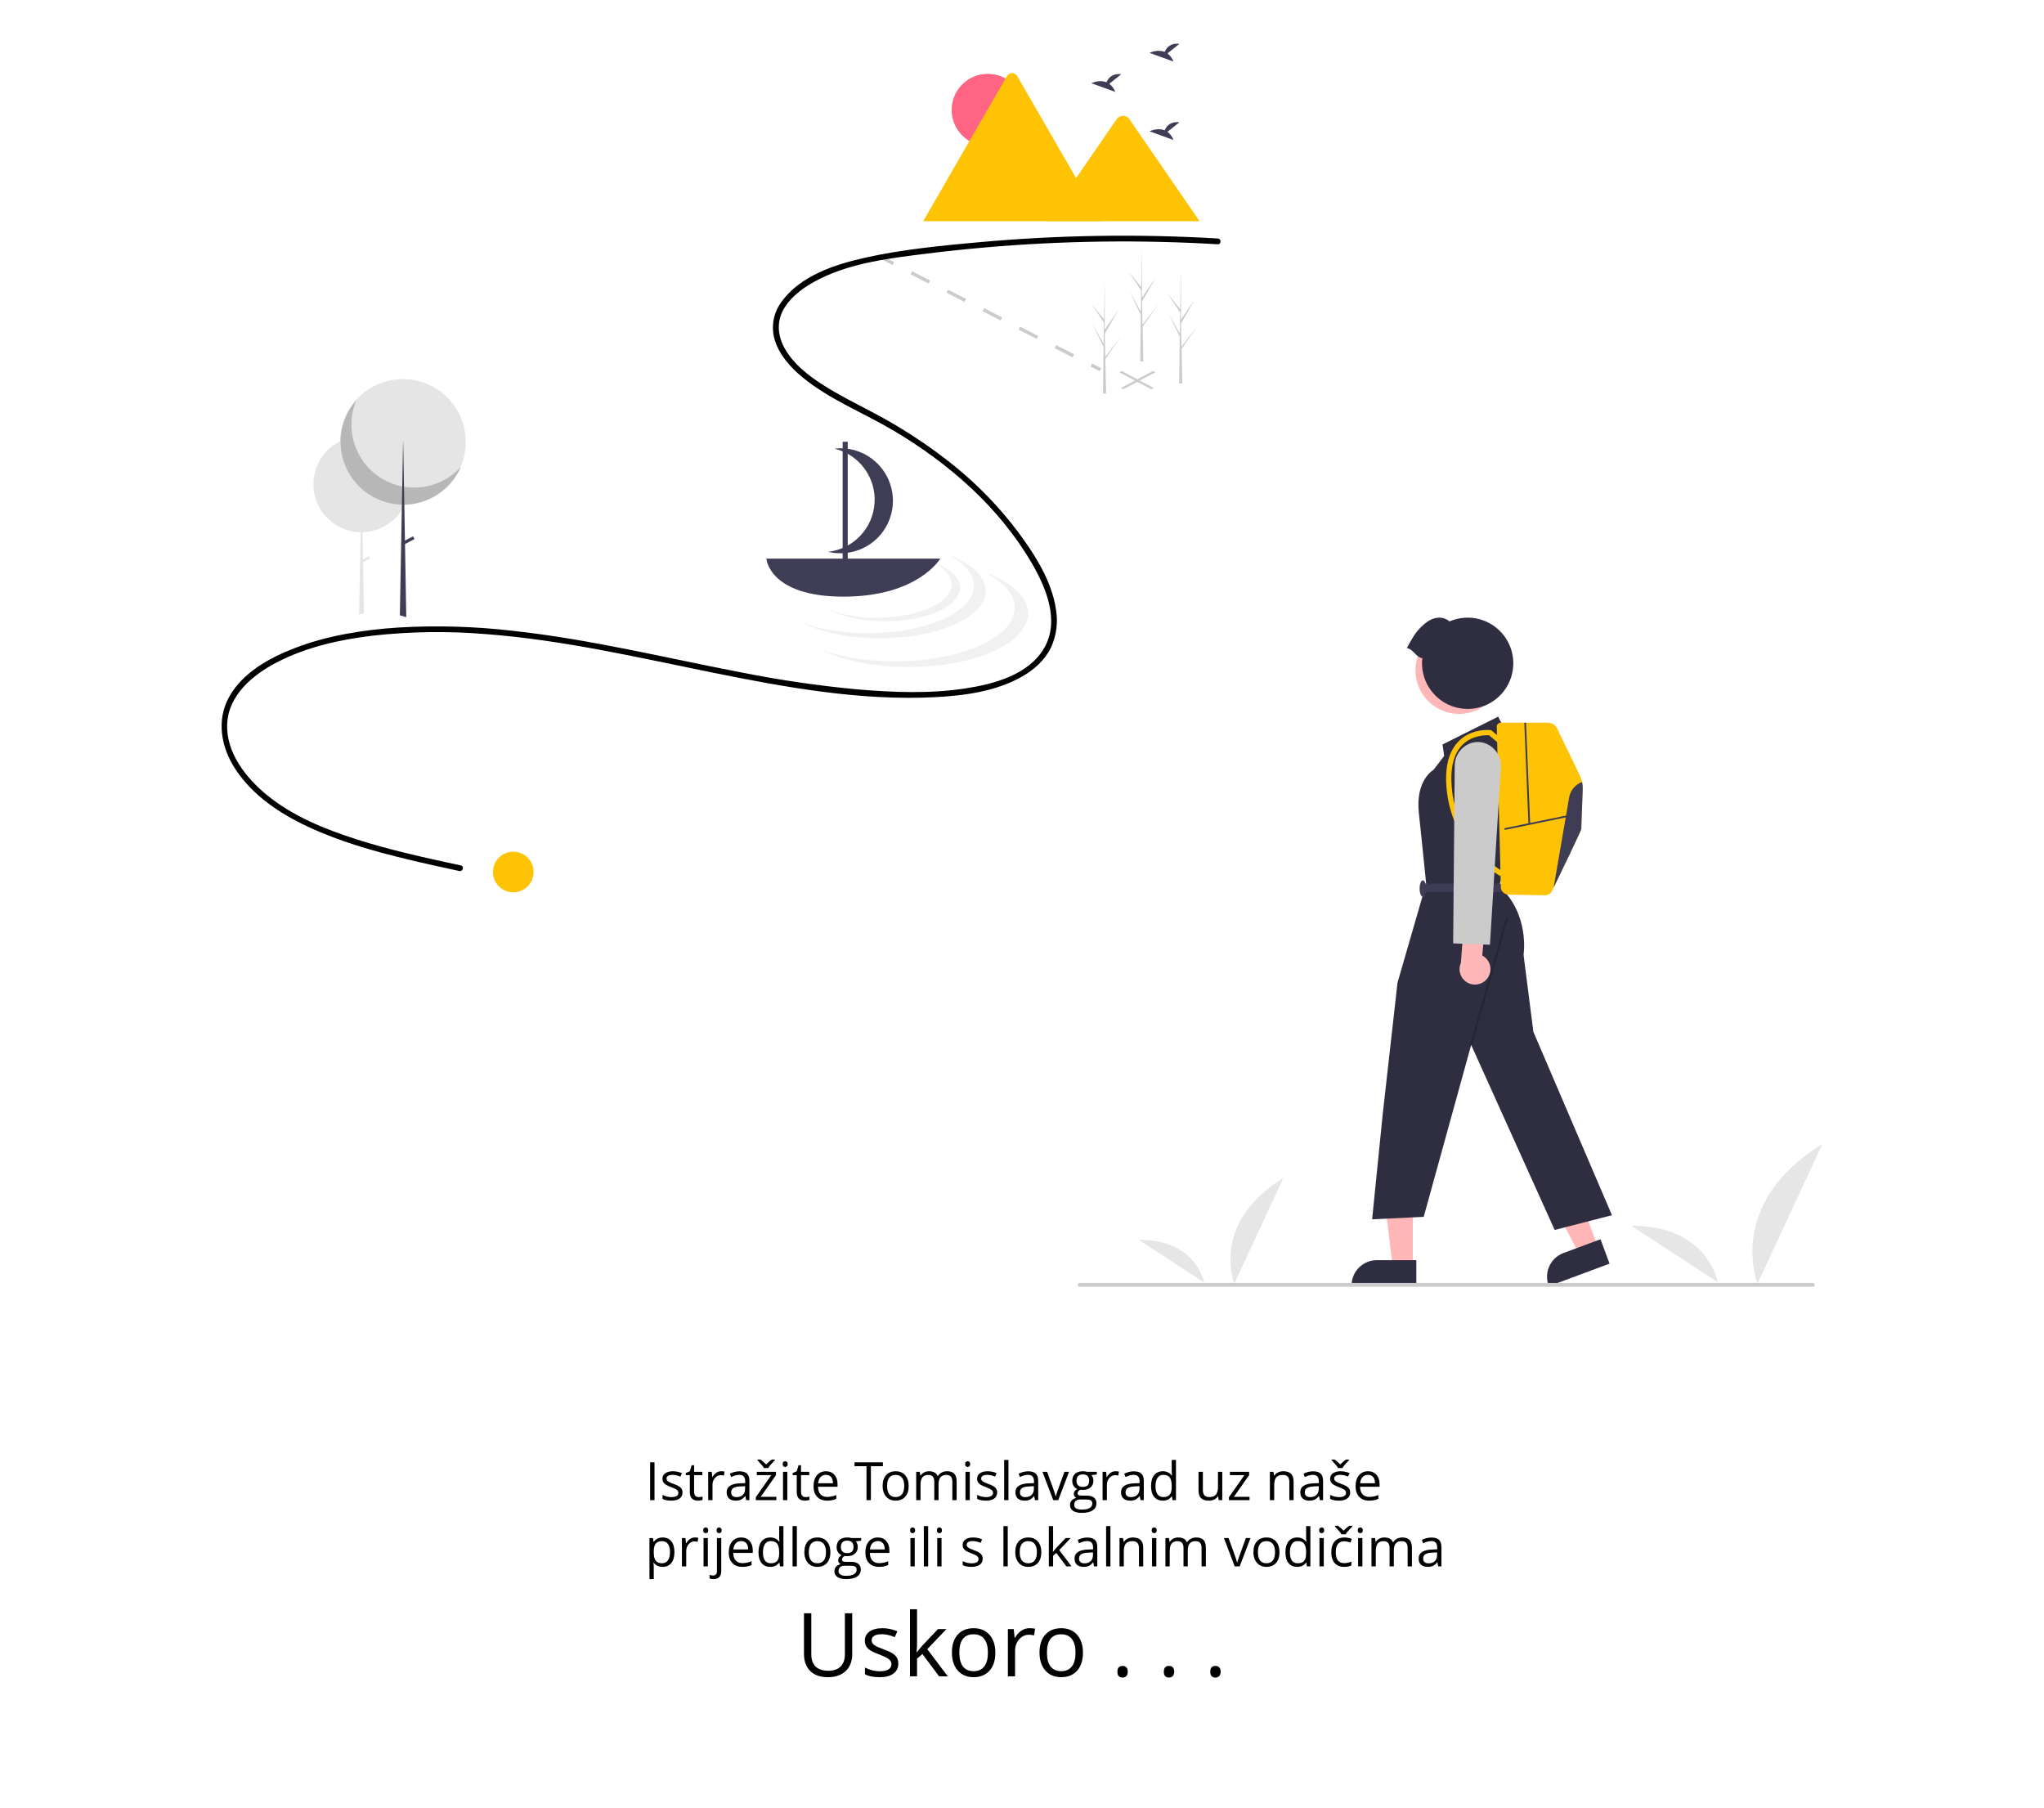
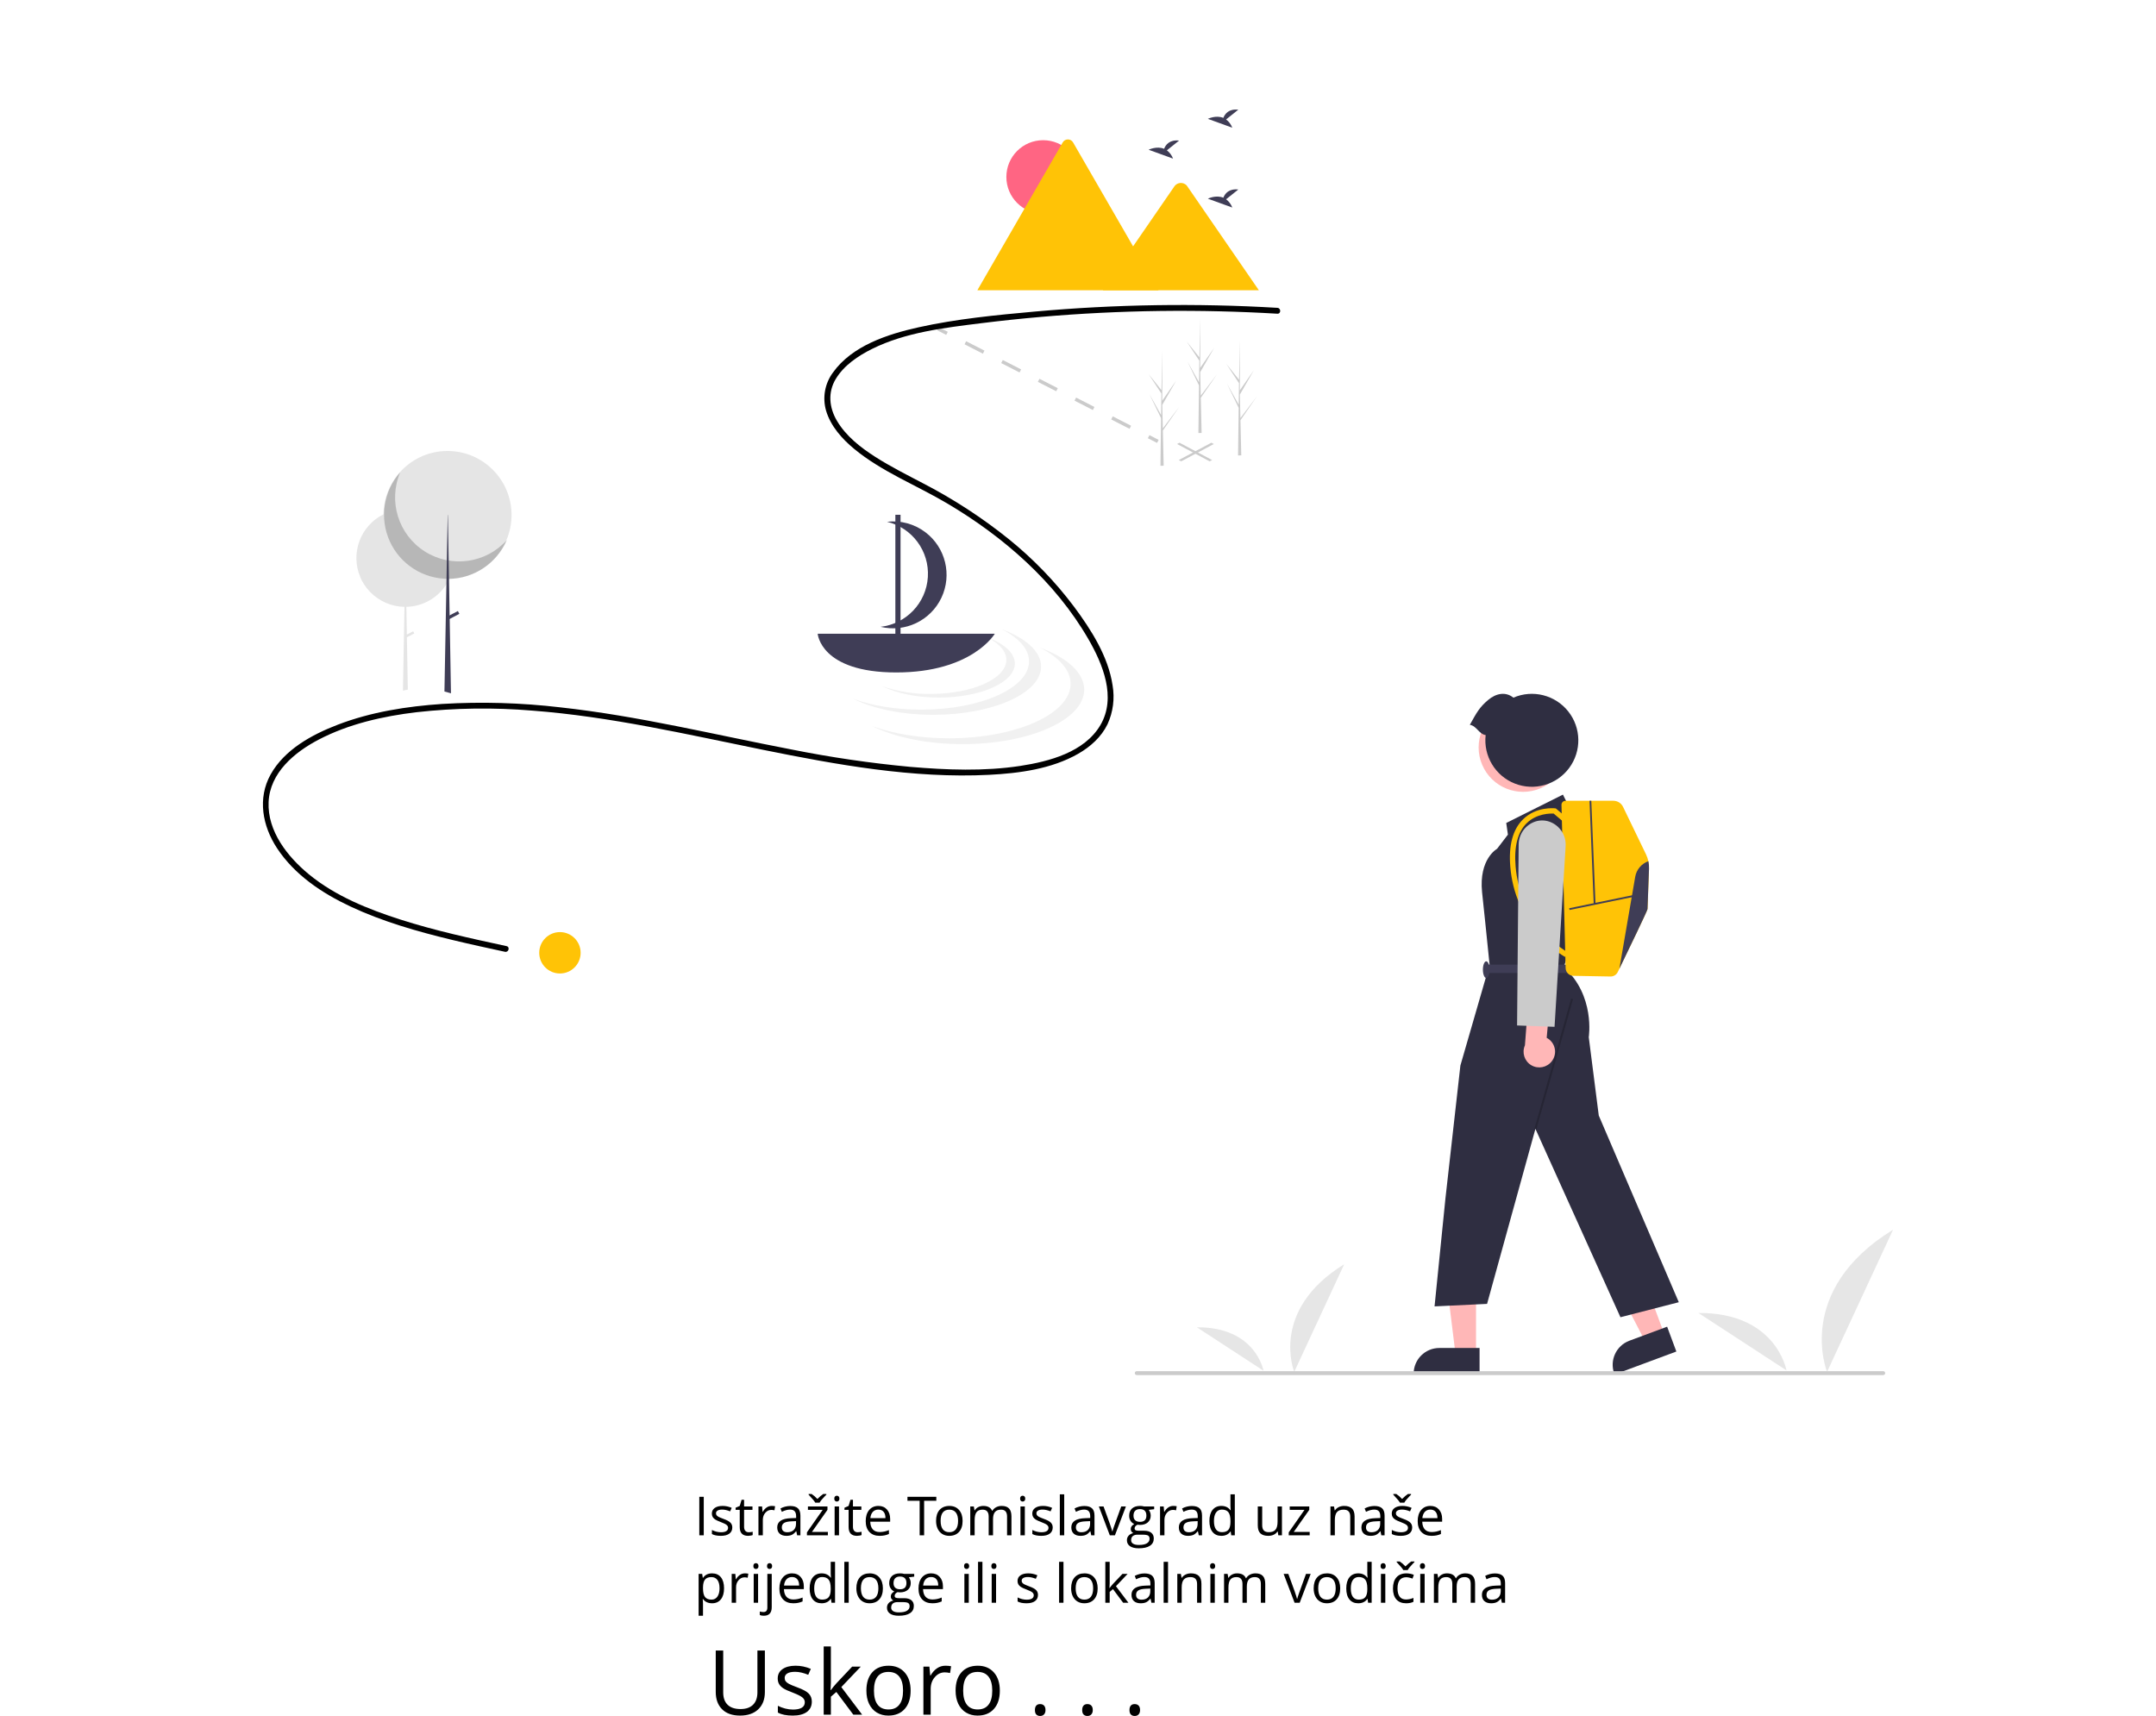
- <svg xmlns="http://www.w3.org/2000/svg" data-name="Layer 1" width="950" height="840" viewBox="0 0 950 840" version="1.1" id="svg98">
+ <svg xmlns="http://www.w3.org/2000/svg" data-name="Layer 1" width="984" height="783.071" viewBox="0 0 984 783.07" version="1.1" id="svg98">
  <defs id="defs102" />
-   <g id="g26159" transform="matrix(1.444134,0,0,1.444134,103,20.31892)">
+   <g id="g26159" transform="matrix(1.444134,0,0,1.444134,120,50)">
    <path id="efdf5e1f-6b90-40c1-9274-afa2b16f39be-215" data-name="Path 482" d="m 325.93,398.983 c 0,0 -7.897,-19.437 15.793,-34.015 z" fill="#e6e6e6" style="stroke-width:0.619" />
    <path id="af7fe47f-56e6-4bb6-aa0f-d6efaf86a160-216" data-name="Path 483" d="m 316.219,398.629 c 0,0 -2.409,-13.854 -21.053,-13.735 z" fill="#e6e6e6" style="stroke-width:0.619" />
    <path id="a08d42bc-6ae2-46d7-9736-aba59e52cc48-217" data-name="Path 482" d="m 494.324,398.983 c 0,0 -10.432,-25.679 20.864,-44.938 z" fill="#e6e6e6" style="stroke-width:0.619" />
    <path id="bafd7749-4c33-42a1-9524-e744b9f16454-218" data-name="Path 483" d="m 481.494,398.515 c 0,0 -3.182,-18.303 -27.813,-18.146" fill="#e6e6e6" style="stroke-width:0.619" />
-     <polygon points="483.215,179.569 466.576,170.731 467.821,170.069 484.46,178.908 " fill="#cbcbcb" id="polygon6" transform="matrix(0.619195,0,0,0.619195,-2.8817354e-5,0)" />
-     <polygon points="468.701,179.569 467.457,178.908 484.095,170.069 485.34,170.731 " fill="#cbcbcb" id="polygon8" transform="matrix(0.619195,0,0,0.619195,-2.8817354e-5,0)" />
+     <polygon points="466.576,170.731 467.821,170.069 484.46,178.908 483.215,179.569 " fill="#cbcbcb" id="polygon6" transform="matrix(0.619195,0,0,0.619195,-2.8817354e-5,0)" />
+     <polygon points="467.457,178.908 484.095,170.069 485.34,170.731 468.701,179.569 " fill="#cbcbcb" id="polygon8" transform="matrix(0.619195,0,0,0.619195,-2.8817354e-5,0)" />
    <rect x="35.091" y="221.4" width="1.09" height="3.27" transform="rotate(-62.86776)" fill="#cbcbcb" id="rect10" style="stroke-width:0.619" />
    <path d="m 273.879,100.915 -5.793,-2.968 0.497,-0.97 5.793,2.968 z m -11.586,-5.937 -5.793,-2.969 0.497,-0.97 5.793,2.969 z m -11.586,-5.937 -5.793,-2.968 0.497,-0.97 5.793,2.968 z m -11.586,-5.937 -5.793,-2.968 0.497,-0.97 5.793,2.968 z m -11.586,-5.937 -5.793,-2.968 0.497,-0.97 5.793,2.968 z" fill="#cbcbcb" id="path12" style="stroke-width:0.619" />
    <rect x="35.091" y="296.271" width="1.09" height="3.27" transform="rotate(-62.86776)" fill="#cbcbcb" id="rect14" style="stroke-width:0.619" />
    <path d="m 60.416,141.746 q 0,0.511 -0.033,1.013 a 15.345,15.345 0 0 1 -1.438,5.571 c -0.006,0.015 -0.014,0.029 -0.02,0.043 -0.038,0.081 -0.078,0.162 -0.119,0.242 a 15.163,15.163 0 0 1 -0.817,1.441 15.42,15.42 0 0 1 -12.655,7.122 l 0.153,8.778 1.991,-1.048 0.355,0.676 -2.331,1.228 0.285,16.304 0.003,0.218 -1.539,0.343 0.003,-0.219 0.485,-26.278 a 15.389,15.389 0 0 1 -10.888,-4.737 c -0.097,-0.1 -0.193,-0.204 -0.287,-0.306 l -0.011,-0.012 a 15.453,15.453 0 0 1 -2.812,-4.351 c 0.015,0.017 0.031,0.033 0.046,0.05 a 15.439,15.439 0 0 1 7.32,-19.894 c 0.053,-0.027 0.108,-0.052 0.161,-0.079 a 15.451,15.451 0 0 1 20.017,6.077 c 0.094,0.158 0.185,0.319 0.272,0.481 a 15.355,15.355 0 0 1 1.857,7.338 z" fill="#e5e5e5" id="path16" style="stroke-width:0.619" />
    <circle cx="58.338" cy="128.15" r="20.232" fill="#e5e5e5" id="circle18" style="stroke-width:0.619" />
    <path d="M 43.399,114.636 A 20.233,20.233 0 0 0 77.111,136.049 20.233,20.233 0 1 1 43.399,114.636 Z" opacity="0.2" style="isolation:isolate;stroke-width:0.619" id="path20" />
-     <polygon points="94.132,216.291 94.304,206.962 94.396,206.962 94.572,217.069 94.801,230.224 94.965,239.558 94.965,239.627 94.972,240.012 94.972,240.014 95.289,258.209 95.322,260.017 95.977,297.624 95.983,297.986 92.646,297.05 92.653,296.691 93.653,242.341 93.703,239.631 93.704,239.552 93.879,230.056 94.132,216.293 " fill="#3f3d56" id="polygon22" transform="matrix(0.619195,0,0,0.619195,-2.8817354e-5,0)" />
+     <polygon points="95.289,258.209 95.322,260.017 95.977,297.624 95.983,297.986 92.646,297.05 92.653,296.691 93.653,242.341 93.703,239.631 93.704,239.552 93.879,230.056 94.132,216.293 94.132,216.291 94.304,206.962 94.396,206.962 94.572,217.069 94.801,230.224 94.965,239.558 94.965,239.627 94.972,240.012 94.972,240.014 " fill="#3f3d56" id="polygon22" transform="matrix(0.619195,0,0,0.619195,-2.8817354e-5,0)" />
    <rect x="-23.105" y="168.959" width="3.78" height="1" transform="rotate(-27.76587)" fill="#3f3d56" id="rect24" style="stroke-width:0.619" />
    <path d="m 320.6,62.673 a 515.34,515.34 0 0 0 -76.626,1.178 c -12.28,1.11 -24.755,2.309 -36.807,4.987 -9.708,2.158 -20.975,5.804 -27.024,14.297 a 13.802,13.802 0 0 0 -2.155,12.083 c 1.442,4.842 5.03,8.872 8.851,12.029 8.794,7.265 19.706,11.493 29.452,17.265 17.796,10.538 34.082,24.743 44.536,42.787 4.6,7.94 8.976,18.498 3.854,27.247 -5.018,8.571 -16.22,11.524 -25.356,12.917 -11.451,1.745 -23.245,1.272 -34.744,0.295 a 362.011,362.011 0 0 1 -37.555,-5.501 C 142.708,197.587 118.61,191.647 93.954,188.945 A 211.629,211.629 0 0 0 56.697,187.868 c -11.223,0.757 -22.541,2.532 -33.084,6.579 -8.124,3.118 -16.784,7.836 -21.172,15.704 -4.23,7.584 -2.58,16.331 2.026,23.328 5.542,8.42 14.184,14.189 23.169,18.406 10.23,4.801 21.172,7.914 32.128,10.56 5.557,1.342 11.143,2.556 16.73,3.763 1.166,0.252 1.664,-1.538 0.494,-1.791 -11.267,-2.435 -22.567,-4.877 -33.554,-8.402 -10.167,-3.261 -20.573,-7.439 -28.899,-14.288 -6.736,-5.54 -13.14,-13.633 -12.743,-22.833 0.401,-9.275 8.183,-15.751 15.81,-19.737 9.532,-4.982 20.362,-7.408 30.974,-8.676 a 188.196,188.196 0 0 1 36.589,-0.498 c 24.599,1.872 48.648,7.475 72.766,12.363 23.43,4.748 47.592,9.145 71.603,7.927 9.517,-0.483 19.715,-1.846 28.118,-6.65 3.847,-2.199 7.317,-5.301 9.272,-9.338 a 20.913,20.913 0 0 0 1.598,-12.288 c -1.363,-9.146 -6.795,-17.626 -12.214,-24.91 a 120.382,120.382 0 0 0 -20.52,-21.256 161.861,161.861 0 0 0 -27.151,-17.687 c -5.101,-2.686 -10.275,-5.268 -15.136,-8.379 -4.661,-2.983 -9.259,-6.571 -12.105,-11.413 -2.462,-4.188 -2.913,-8.967 -0.349,-13.215 2.594,-4.296 7.062,-7.292 11.468,-9.481 10.617,-5.275 22.96,-6.687 34.575,-8.134 a 511.402,511.402 0 0 1 75.202,-3.75 q 9.161,0.215 18.309,0.758 c 1.194,0.07 1.19,-1.788 0,-1.858 z" id="path26" style="stroke-width:0.619" />
    <path d="m 304.401,3.128 3.857,-3.085 c -2.997,-0.331 -4.228,1.304 -4.732,2.597 -2.341,-0.972 -4.889,0.302 -4.889,0.302 l 7.718,2.802 a 5.84,5.84 0 0 0 -1.954,-2.616 z" fill="#3f3d56" id="path28" style="stroke-width:0.619" />
    <path d="m 285.681,12.895 3.857,-3.085 c -2.997,-0.331 -4.228,1.304 -4.732,2.597 -2.341,-0.972 -4.889,0.302 -4.889,0.302 l 7.718,2.802 a 5.84,5.84 0 0 0 -1.954,-2.616 z" fill="#3f3d56" id="path30" style="stroke-width:0.619" />
    <path d="m 304.401,28.359 3.857,-3.085 c -2.997,-0.331 -4.228,1.304 -4.732,2.597 -2.341,-0.972 -4.889,0.302 -4.889,0.302 l 7.718,2.802 a 5.84,5.84 0 0 0 -1.954,-2.616 z" fill="#3f3d56" id="path32" style="stroke-width:0.619" />
    <g id="e2dfab6d-8627-4cc0-b13e-69de57259a01" data-name="Group 27" transform="matrix(0.619195,0,0,0.619195,-2.8817354e-5,0)">
      <circle id="bedd3b2f-f695-46eb-9812-80ad4d1341b6" data-name="Ellipse 7" cx="398.219" cy="34.413" r="18.768" fill="#ff6583" />
      <path id="efdddea5-7f44-48b8-bec9-83339a7f085f-219" data-name="Path 63" d="m 641.059,219.247 h -92.073 a 1.885,1.885 0 0 1 -0.344,-0.027 l 43.547,-75.424 a 3.048,3.048 0 0 1 5.307,0 l 29.224,50.614 1.4,2.422 z" transform="translate(-183.9858,-127)" fill="#ffc306" />
      <path id="f8d22fd6-a75d-4da9-80c1-fba8d7f50740-220" data-name="Path 65" d="m 692.321,219.248 h -79.634 l 15.431,-22.414 1.11,-1.615 20.108,-29.21 a 4.069,4.069 0 0 1 6.044,-0.361 3.638,3.638 0 0 1 0.29,0.361 z" transform="translate(-183.9858,-127)" fill="#ffc306" />
    </g>
    <path d="m 233.421,164.232 c 5.404,2.701 8.694,6.268 8.694,10.181 0,8.428 -15.252,15.261 -34.065,15.261 -8.18,0 -15.684,-1.293 -21.556,-3.445 6.237,3.117 15.291,5.08 25.371,5.08 18.813,0 34.065,-6.833 34.065,-15.261 0,-4.764 -4.875,-9.017 -12.509,-11.816 z" fill="#f1f1f1" id="path38" style="stroke-width:0.619" />
    <path d="m 245.441,170.022 c 6.098,3.048 9.81,7.073 9.81,11.488 0,9.511 -17.21,17.22 -38.438,17.22 -9.23,0 -17.697,-1.459 -24.323,-3.888 7.038,3.518 17.254,5.733 28.628,5.733 21.229,0 38.438,-7.71 38.438,-17.22 -3e-5,-5.376 -5.501,-10.175 -14.115,-13.333 z" fill="#f1f1f1" id="path40" style="stroke-width:0.619" />
    <path d="m 228.821,166.782 c 3.807,1.903 6.125,4.416 6.125,7.173 0,5.938 -10.745,10.752 -24,10.752 a 45.078,45.078 0 0 1 -15.187,-2.427 c 4.394,2.196 10.773,3.579 17.875,3.579 13.255,0 24,-4.814 24,-10.752 0,-3.356 -3.434,-6.353 -8.813,-8.325 z" fill="#f1f1f1" id="path42" style="stroke-width:0.619" />
    <path d="m 175.328,165.692 c 0,0 0.837,12.228 24.818,12.228 23.982,0 31.142,-12.228 31.142,-12.228 z" fill="#3f3d56" id="path44" style="stroke-width:0.619" />
    <path d="m 209.368,133.608 a 16.834,16.834 0 0 0 -12.126,-3.317 16.893,16.893 0 0 1 -2.046,33.207 16.897,16.897 0 0 0 14.172,-29.89 z" fill="#3f3d56" id="path46" style="stroke-width:0.619" />
    <rect x="199.874" y="128.084" width="1.635" height="38.921" fill="#3f3d56" id="rect48" style="stroke-width:0.619" />
    <path d="m 308.968,99.166 -0.009,-0.015 -0.022,-0.951 5.123,-7.437 -5.116,6.726 -0.018,0.201 -0.175,-7.602 4.424,-7.711 -4.437,6.375 0.046,-15.749 -2.7e-4,-0.052 -0.001,0.052 -0.294,12.412 -4.032,-5.042 4.019,6.111 -0.088,6.8 -3.711,-6.636 3.697,7.636 -0.049,3.781 -0.135,10.475 -0.009,0.783 q 0.513,0.004 1.015,-0.017 l -0.232,-10.062 z" fill="#cbcbcb" id="path50" style="stroke-width:0.619" />
    <path d="m 284.441,102.436 -0.009,-0.015 -0.022,-0.951 5.123,-7.437 -5.116,6.726 -0.018,0.201 -0.175,-7.602 4.424,-7.711 -4.437,6.375 0.046,-15.749 -2.7e-4,-0.052 -10e-4,0.052 -0.294,12.412 -4.032,-5.042 4.019,6.111 -0.088,6.8 -3.711,-6.636 3.697,7.636 -0.049,3.781 -0.135,10.475 -0.009,0.783 q 0.513,0.004 1.015,-0.017 l -0.232,-10.062 z" fill="#cbcbcb" id="path52" style="stroke-width:0.619" />
    <path d="m 296.432,92.08 -0.009,-0.015 -0.022,-0.951 5.123,-7.437 -5.116,6.726 -0.018,0.201 -0.175,-7.602 4.424,-7.711 -4.437,6.375 0.046,-15.749 -2.6e-4,-0.052 -10e-4,0.052 -0.294,12.412 -4.032,-5.042 4.019,6.111 -0.088,6.8 -3.711,-6.636 3.697,7.636 -0.049,3.781 -0.135,10.475 -0.009,0.783 q 0.513,0.004 1.015,-0.017 l -0.232,-10.062 z" fill="#cbcbcb" id="path54" style="stroke-width:0.619" />
    <circle cx="93.864" cy="266.525" r="6.54" fill="#ffc306" id="circle56" style="stroke-width:0.619" />
-     <polygon points="715.399,625.419 705.62,629.052 686.952,593.062 701.385,587.7 " fill="#ffb7b7" id="polygon58" transform="matrix(0.619195,0,0,0.619195,-2.8817354e-5,0)" />
+     <polygon points="705.62,629.052 686.952,593.062 701.385,587.7 715.399,625.419 " fill="#ffb7b7" id="polygon58" transform="matrix(0.619195,0,0,0.619195,-2.8817354e-5,0)" />
    <path d="m 446.696,392.552 -19.524,7.254 -0.092,-0.247 a 8.107,8.107 0 0 1 4.776,-10.423 l 4.8e-4,-1.8e-4 11.925,-4.43 z" fill="#2f2e41" id="path60" style="stroke-width:0.619" />
-     <polygon points="619.162,635.574 608.73,635.573 603.767,595.335 619.164,595.336 " fill="#ffb7b7" id="polygon62" transform="matrix(0.619195,0,0,0.619195,-2.8817354e-5,0)" />
+     <polygon points="608.73,635.573 603.767,595.335 619.164,595.336 619.162,635.574 " fill="#ffb7b7" id="polygon62" transform="matrix(0.619195,0,0,0.619195,-2.8817354e-5,0)" />
    <path d="m 384.503,399.806 -20.828,-6.1e-4 v -0.263 a 8.107,8.107 0 0 1 8.107,-8.107 h 5.2e-4 l 12.721,5.1e-4 z" fill="#2f2e41" id="path64" style="stroke-width:0.619" />
    <path d="m 412.956,220.746 -2.108,-4.215 -17.914,8.957 0.527,3.688 -3.425,4.479 c 0,0 -5.796,3.161 -4.742,13.699 l 1.054,10.011 1.317,12.909 -9.22,31.877 -4.742,42.151 -3.425,33.984 16.597,-0.79 15.28,-55.323 26.871,59.538 18.441,-4.742 -25.291,-59.011 -3.161,-24.764 c 0,0 2.108,-13.172 -7.903,-22.129 l 1.581,-4.742 v -5.843 l 5.269,-27.877 z" fill="#2f2e41" id="path66" style="stroke-width:0.619" />
    <rect x="-200.905" y="474.201" width="42.7" height="0.619" transform="rotate(-74.24881)" opacity="0.2" id="rect68" style="stroke-width:0.619" />
    <rect x="386.612" y="270.273" width="25.817" height="2.634" fill="#3f3d56" id="rect70" style="stroke-width:0.619" />
    <ellipse cx="386.612" cy="271.854" rx="1.054" ry="2.634" fill="#3f3d56" id="ellipse72" style="stroke-width:0.619" />
    <circle cx="252.746" cy="367.929" r="14.044" transform="rotate(-28.66322)" fill="#ffb7b7" id="circle74" style="stroke-width:0.619" />
    <path d="m 386.428,197.709 a 14.69,14.69 0 1 0 8.766,-11.826 c -2.454,-1.979 -5.496,-1.365 -7.969,0.723 -2.797,2.361 -3.627,3.983 -5.796,7.867 2.133,0.3 2.866,2.937 4.998,3.237 z" fill="#2f2e41" id="path80" style="stroke-width:0.619" />
    <path d="m 438.053,239.945 c -0.157,4.162 -0.469,12.355 -0.469,12.773 0,0.441 -6.211,13.3 -8.894,18.835 v 0.003 c -0.191,0.39 -0.362,0.744 -0.514,1.055 a 2.494,2.494 0 0 1 -2.293,1.409 l -11.726,-0.211 a 2.499,2.499 0 0 1 -2.456,-2.436 l -1.308,-51.588 a 1.275,1.275 0 0 1 1.274,-1.308 h 15.122 a 3.4,3.4 0 0 1 3.059,1.92 l 7.258,15.015 a 9.597,9.597 0 0 1 0.946,4.533 z" fill="#ffc306" id="path82" style="stroke-width:0.619" />
    <path d="m 411.498,267.833 a 33.58,33.58 0 0 1 -8.012,-6.771 37.157,37.157 0 0 1 -9.26,-21.603 c -0.596,-6.856 0.764,-11.952 4.043,-15.147 4.168,-4.061 9.842,-3.471 10.081,-3.444 l 0.254,0.029 3.844,3.252 -1.088,1.285 -3.439,-2.91 c -1.053,-0.053 -5.351,-0.064 -8.49,3.007 -2.89,2.827 -4.077,7.464 -3.527,13.782 a 35.485,35.485 0 0 0 8.797,20.58 32.605,32.605 0 0 0 7.61,6.465 z" fill="#ffc306" id="path84" style="stroke-width:0.619" />
    <rect x="353.601" y="330.335" width="20.916" height="0.561" transform="rotate(-11.60623)" fill="#3f3d56" id="rect86" style="stroke-width:0.619" />
    <rect x="409.993" y="235.406" width="0.561" height="32.628" transform="rotate(-2.33745)" fill="#3f3d56" id="rect88" style="stroke-width:0.619" />
    <path d="m 438.053,239.945 c -0.157,4.162 -0.469,12.355 -0.469,12.773 0,0.441 -6.211,13.3 -8.894,18.835 l 5.001,-29.04 a 6.401,6.401 0 0 1 4.157,-4.937 9.421,9.421 0 0 1 0.205,2.369 z" fill="#3f3d56" id="path90" style="stroke-width:0.619" />
    <path d="m 407.325,300.805 a 4.941,4.941 0 0 0 -1.607,-7.403 l 1.016,-11.244 -6.682,-2.284 -1.212,15.899 a 4.967,4.967 0 0 0 8.485,5.033 z" fill="#ffb7b7" id="path92" style="stroke-width:0.619" />
    <path d="m 408.198,289.924 -11.841,-0.429 0.501,-57.104 a 7.708,7.708 0 0 1 5.222,-7.337 7.003,7.003 0 0 1 4.404,-0.004 7.709,7.709 0 0 1 5.215,7.89 z" fill="#cbcbcb" id="path94" style="stroke-width:0.619" />
    <path d="M 512.075,400 H 276.161 a 0.619,0.619 0 0 1 0,-1.238 h 235.913 a 0.619,0.619 0 0 1 0,1.238 z" fill="#cbcbcb" id="path96" style="stroke-width:0.619" />
  </g>
-   <text xml:space="preserve" style="font-style:normal;font-variant:normal;font-weight:normal;font-stretch:normal;font-size:41.038px;line-height:1.25;font-family:'Open Sans';-inkscape-font-specification:'Open Sans, @wght=600';font-variant-ligatures:none;font-variant-caps:normal;font-variant-numeric:normal;font-variant-east-asian:normal;font-variation-settings:'wght' 600;stroke-width:2.772" x="369.951" y="727.692" id="text2027">
-     <tspan id="tspan2025" x="369.951" y="727.692" style="font-style:normal;font-variant:normal;font-weight:normal;font-stretch:normal;font-size:41.038px;font-family:'Open Sans';-inkscape-font-specification:'Open Sans, @wght=600';font-variant-ligatures:none;font-variant-caps:normal;font-variant-numeric:normal;font-variant-east-asian:normal;font-variation-settings:'wght' 600;stroke-width:2.772" />
-     <tspan x="369.951" y="778.989" style="font-style:normal;font-variant:normal;font-weight:normal;font-stretch:normal;font-size:41.038px;font-family:'Open Sans';-inkscape-font-specification:'Open Sans, @wght=600';font-variant-ligatures:none;font-variant-caps:normal;font-variant-numeric:normal;font-variant-east-asian:normal;font-variation-settings:'wght' 600;stroke-width:2.772" id="tspan6412">Uskoro . . . </tspan>
+   <text xml:space="preserve" style="font-style:normal;font-variant:normal;font-weight:normal;font-stretch:normal;font-size:41.038px;line-height:1.25;font-family:'Open Sans';-inkscape-font-specification:'Open Sans, @wght=600';font-variant-ligatures:none;font-variant-caps:normal;font-variant-numeric:normal;font-variant-east-asian:normal;font-variation-settings:'wght' 600;stroke-width:2.772" x="322.951" y="731.373" id="text2027">
+     <tspan id="tspan2025" x="322.951" y="731.373" style="font-style:normal;font-variant:normal;font-weight:normal;font-stretch:normal;font-size:41.038px;font-family:'Open Sans';-inkscape-font-specification:'Open Sans, @wght=600';font-variant-ligatures:none;font-variant-caps:normal;font-variant-numeric:normal;font-variant-east-asian:normal;font-variation-settings:'wght' 600;stroke-width:2.772" />
+     <tspan x="322.951" y="782.67" style="font-style:normal;font-variant:normal;font-weight:normal;font-stretch:normal;font-size:41.038px;font-family:'Open Sans';-inkscape-font-specification:'Open Sans, @wght=600';font-variant-ligatures:none;font-variant-caps:normal;font-variant-numeric:normal;font-variant-east-asian:normal;font-variation-settings:'wght' 600;stroke-width:2.772" id="tspan6412">Uskoro . . . </tspan>
  </text>
-   <text xml:space="preserve" style="font-size:24.623px;line-height:1.25;font-family:'Open Sans';-inkscape-font-specification:'Open Sans, @wght=700';font-variant-ligatures:none;font-variation-settings:'wght' 700;stroke-width:1.026" x="299.744" y="697.116" id="text6922">
-     <tspan id="tspan6920" x="299.744" y="697.116" style="font-style:normal;font-variant:normal;font-weight:normal;font-stretch:normal;font-size:24.623px;font-family:'Open Sans';-inkscape-font-specification:'Open Sans, @wght=300';font-variant-ligatures:none;font-variant-caps:normal;font-variant-numeric:normal;font-variant-east-asian:normal;font-variation-settings:'wght' 300;stroke-width:1.026">Istražite Tomislavgrad uz naše</tspan>
-     <tspan x="299.744" y="727.894" id="tspan7808" style="font-style:normal;font-variant:normal;font-weight:normal;font-stretch:normal;font-size:24.623px;font-family:'Open Sans';-inkscape-font-specification:'Open Sans, @wght=300';font-variant-ligatures:none;font-variant-caps:normal;font-variant-numeric:normal;font-variant-east-asian:normal;font-variation-settings:'wght' 300;stroke-width:1.026">prijedloge ili s lokalnim vodičima</tspan>
+   <text xml:space="preserve" style="font-size:24.623px;line-height:1.25;font-family:'Open Sans';-inkscape-font-specification:'Open Sans, @wght=700';font-variant-ligatures:none;font-variation-settings:'wght' 700;stroke-width:1.026" x="316.744" y="700.797" id="text6922">
+     <tspan id="tspan6920" x="316.744" y="700.797" style="font-style:normal;font-variant:normal;font-weight:normal;font-stretch:normal;font-size:24.623px;font-family:'Open Sans';-inkscape-font-specification:'Open Sans, @wght=300';font-variant-ligatures:none;font-variant-caps:normal;font-variant-numeric:normal;font-variant-east-asian:normal;font-variation-settings:'wght' 300;stroke-width:1.026">Istražite Tomislavgrad uz naše</tspan>
+     <tspan x="316.744" y="731.575" id="tspan7808" style="font-style:normal;font-variant:normal;font-weight:normal;font-stretch:normal;font-size:24.623px;font-family:'Open Sans';-inkscape-font-specification:'Open Sans, @wght=300';font-variant-ligatures:none;font-variant-caps:normal;font-variant-numeric:normal;font-variant-east-asian:normal;font-variation-settings:'wght' 300;stroke-width:1.026">prijedloge ili s lokalnim vodičima</tspan>
  </text>
</svg>
